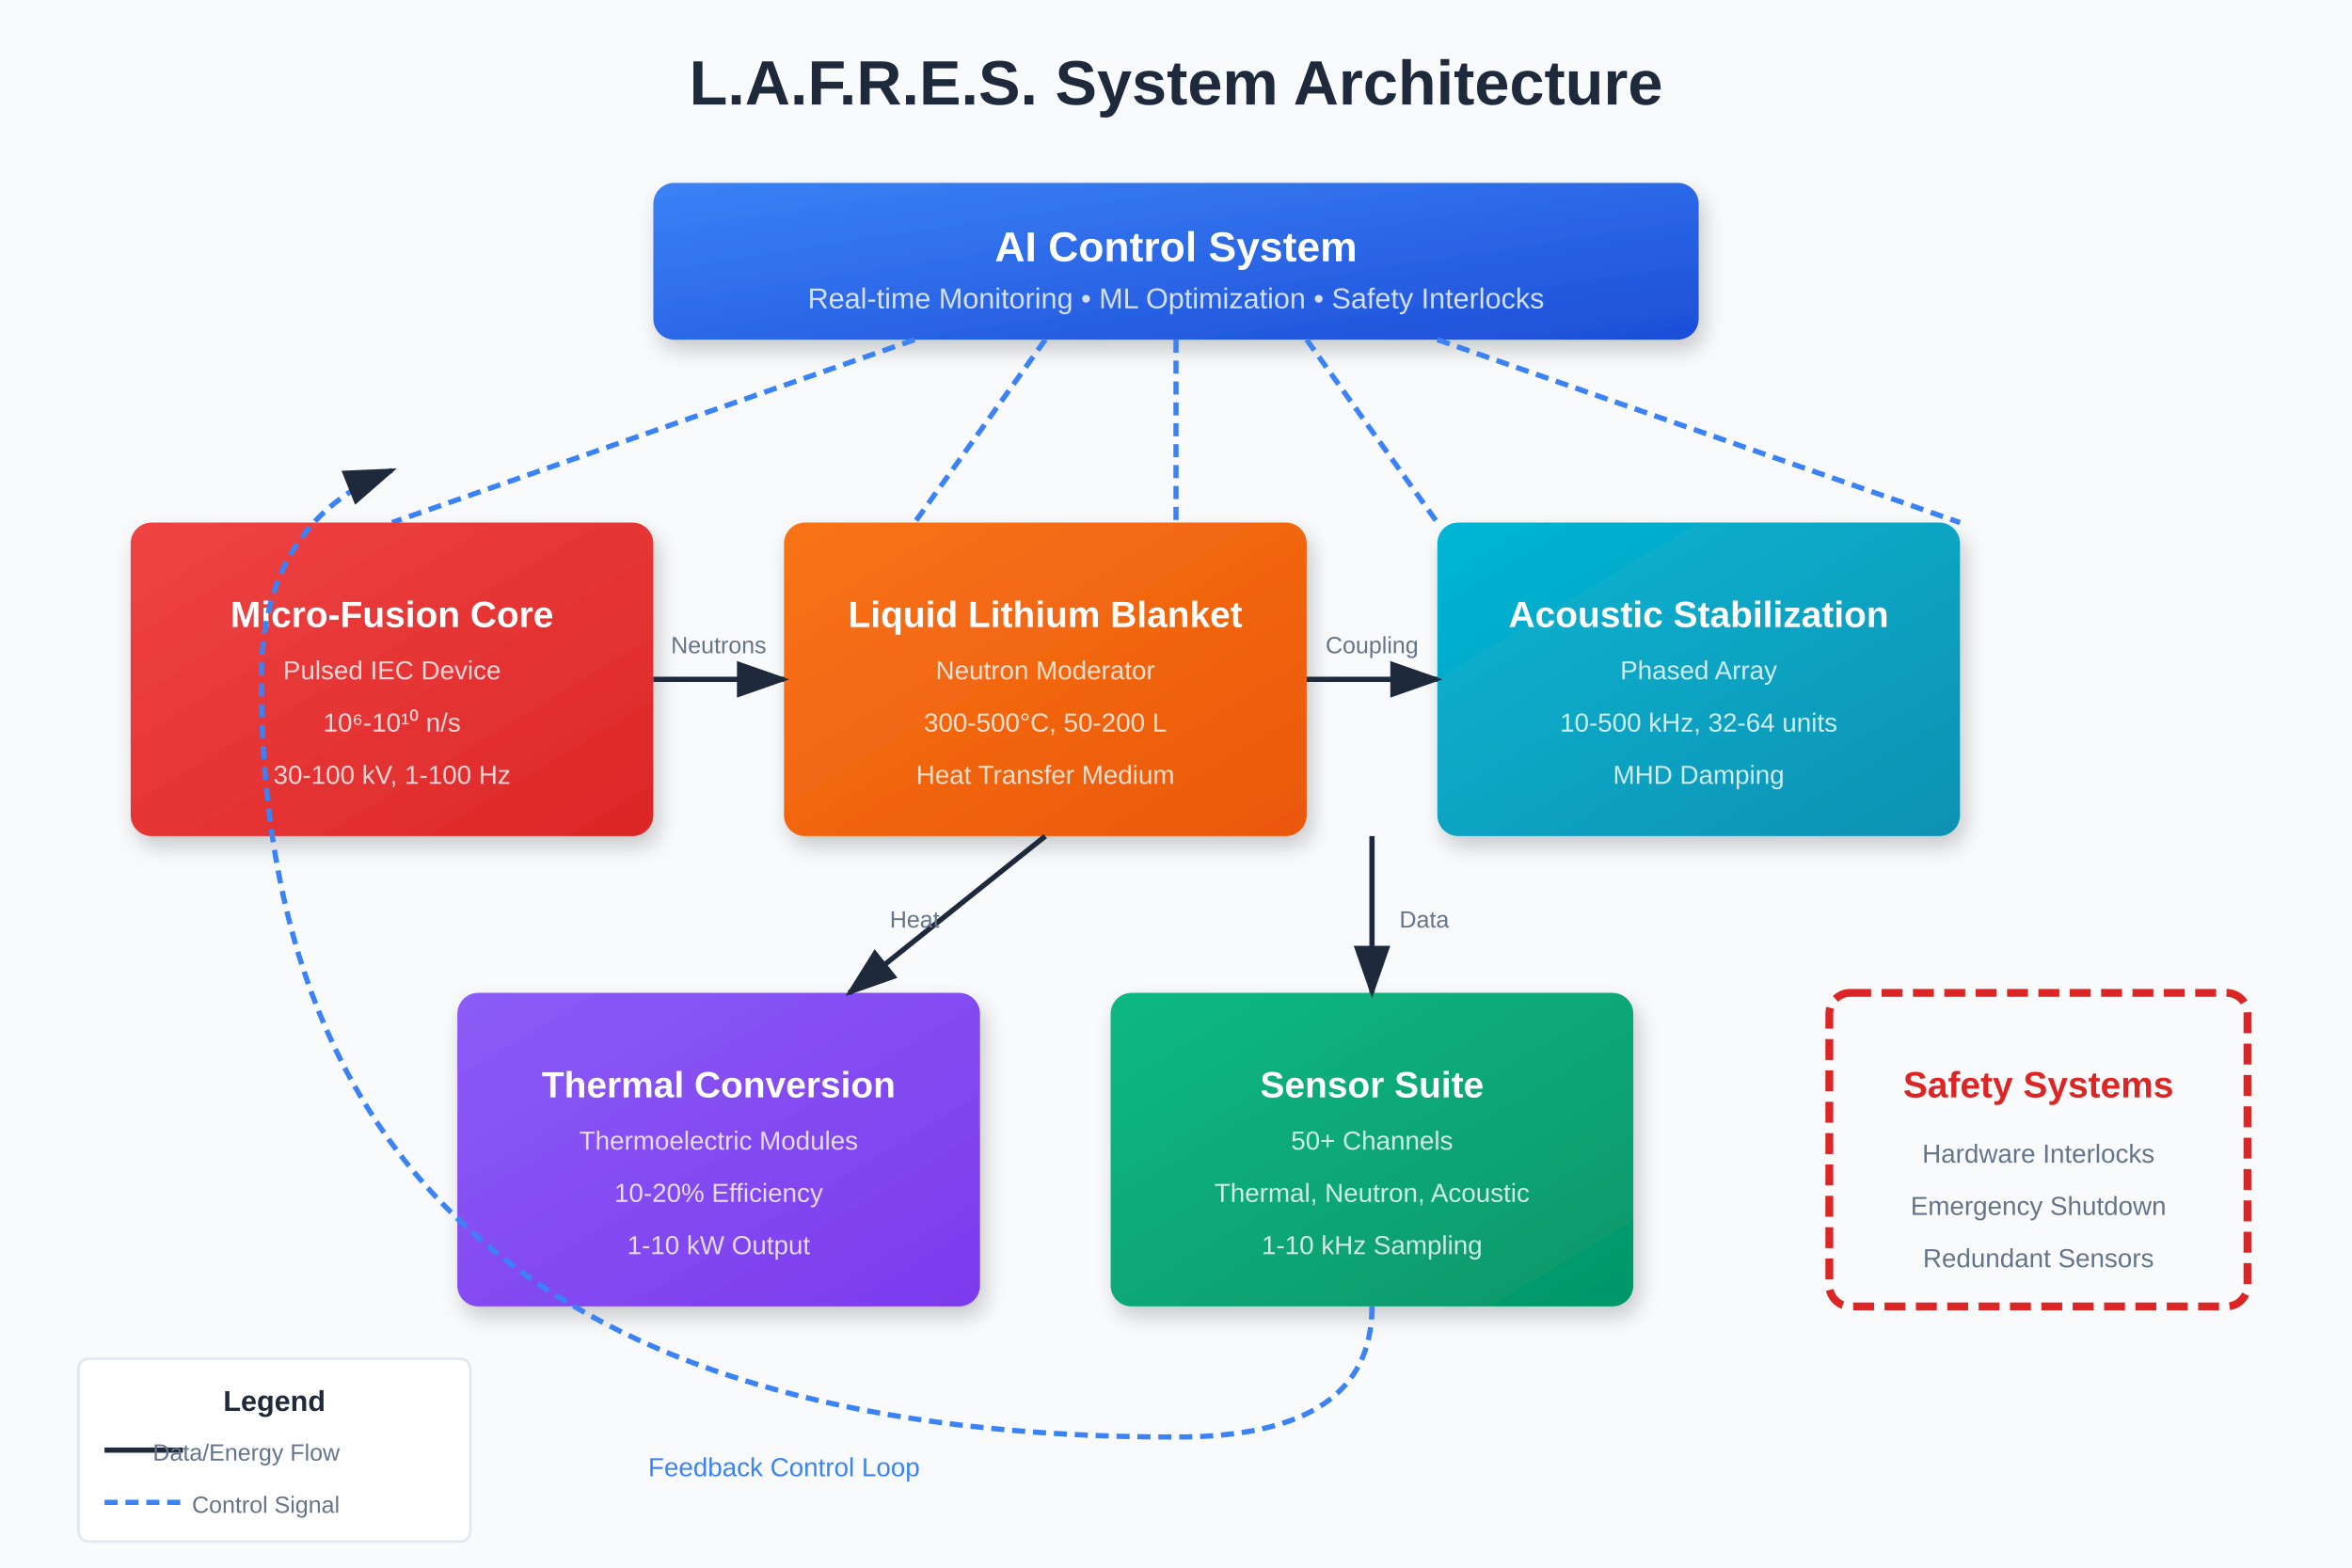
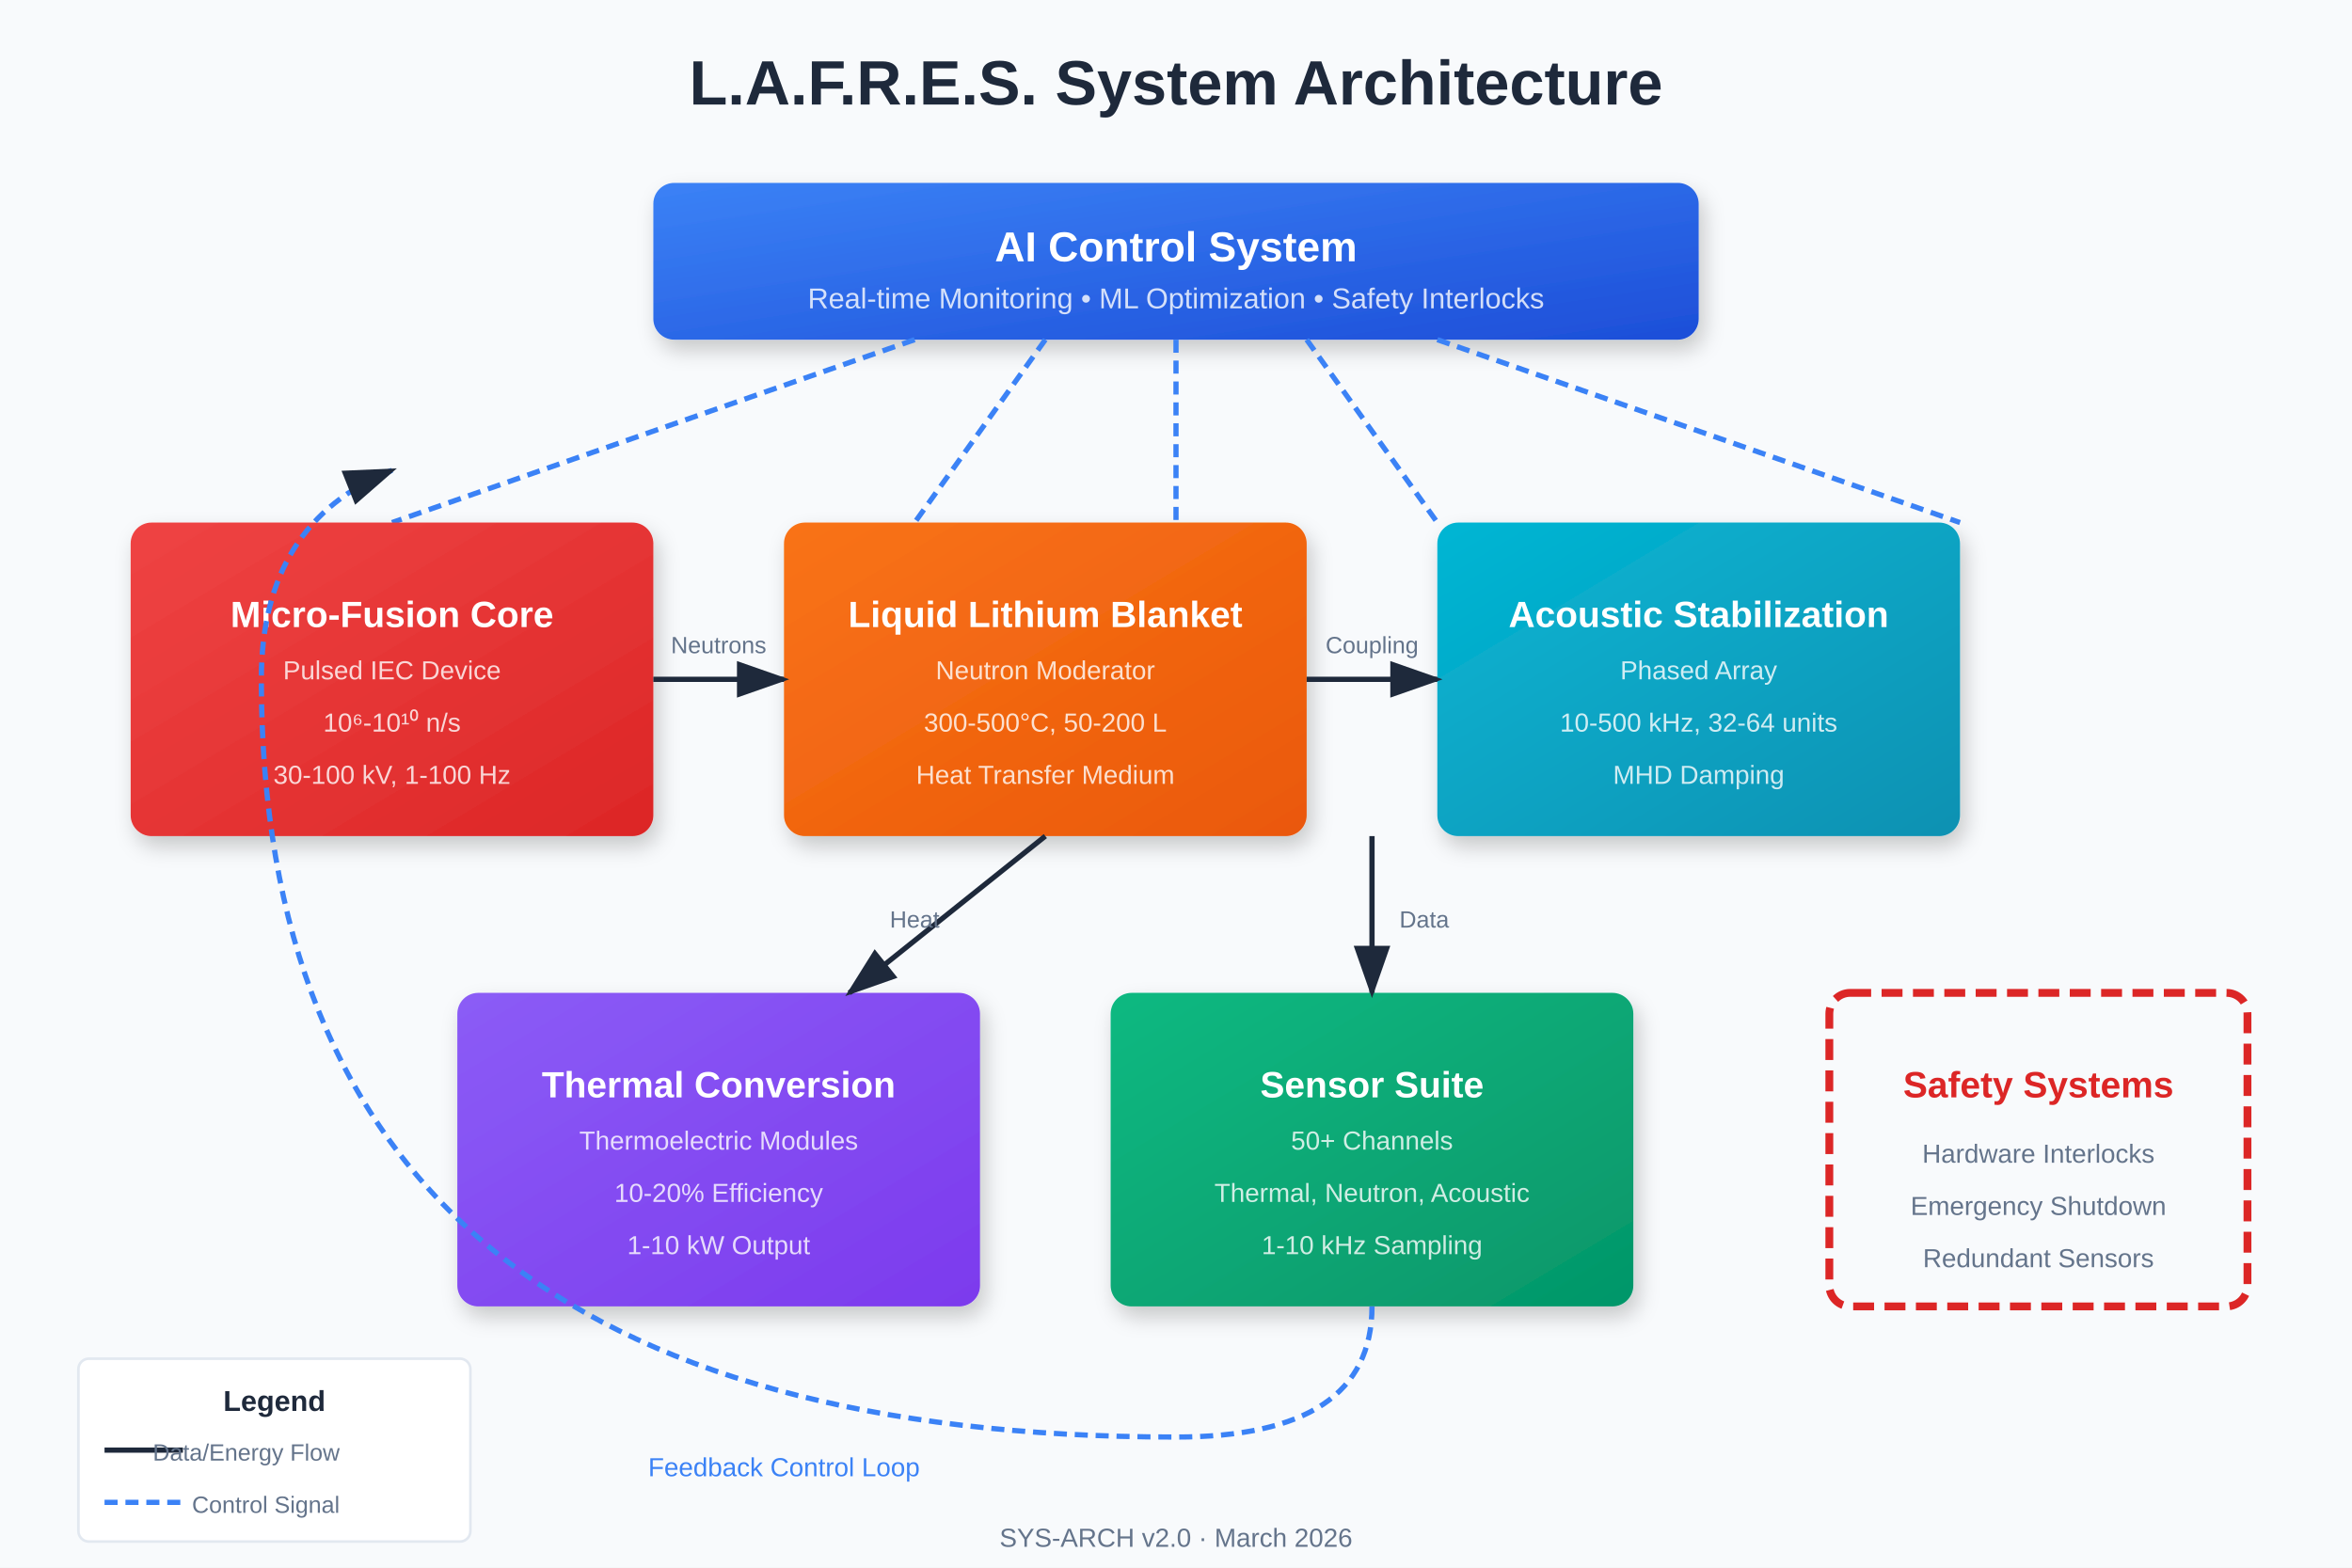
<svg xmlns="http://www.w3.org/2000/svg" viewBox="0 0 900 600">
  <defs>
    <linearGradient id="blueGrad" x1="0%" y1="0%" x2="100%" y2="100%">
      <stop offset="0%" style="stop-color:#3b82f6" />
      <stop offset="100%" style="stop-color:#1d4ed8" />
    </linearGradient>
    <linearGradient id="cyanGrad" x1="0%" y1="0%" x2="100%" y2="100%">
      <stop offset="0%" style="stop-color:#06b6d4" />
      <stop offset="100%" style="stop-color:#0891b2" />
    </linearGradient>
    <linearGradient id="orangeGrad" x1="0%" y1="0%" x2="100%" y2="100%">
      <stop offset="0%" style="stop-color:#f97316" />
      <stop offset="100%" style="stop-color:#ea580c" />
    </linearGradient>
    <linearGradient id="purpleGrad" x1="0%" y1="0%" x2="100%" y2="100%">
      <stop offset="0%" style="stop-color:#8b5cf6" />
      <stop offset="100%" style="stop-color:#7c3aed" />
    </linearGradient>
    <linearGradient id="greenGrad" x1="0%" y1="0%" x2="100%" y2="100%">
      <stop offset="0%" style="stop-color:#10b981" />
      <stop offset="100%" style="stop-color:#059669" />
    </linearGradient>
    <linearGradient id="redGrad" x1="0%" y1="0%" x2="100%" y2="100%">
      <stop offset="0%" style="stop-color:#ef4444" />
      <stop offset="100%" style="stop-color:#dc2626" />
    </linearGradient>
    <filter id="shadow" x="-20%" y="-20%" width="140%" height="140%">
      <feDropShadow dx="2" dy="4" stdDeviation="4" flood-opacity="0.2" />
    </filter>
  </defs>
  <rect width="900" height="600" fill="#f8fafc" />
  <text x="450" y="40" font-family="Arial, sans-serif" font-size="24" font-weight="bold" fill="#1e293b" text-anchor="middle">L.A.F.R.E.S. System Architecture</text>
  <rect x="250" y="70" width="400" height="60" rx="8" fill="url(#blueGrad)" filter="url(#shadow)" />
  <text x="450" y="100" font-family="Arial, sans-serif" font-size="16" font-weight="bold" fill="white" text-anchor="middle">AI Control System</text>
  <text x="450" y="118" font-family="Arial, sans-serif" font-size="11" fill="rgba(255,255,255,0.8)" text-anchor="middle">Real-time Monitoring • ML Optimization • Safety Interlocks</text>
  <line x1="350" y1="130" x2="150" y2="200" stroke="#3b82f6" stroke-width="2" stroke-dasharray="5,3" />
  <line x1="400" y1="130" x2="350" y2="200" stroke="#3b82f6" stroke-width="2" stroke-dasharray="5,3" />
  <line x1="450" y1="130" x2="450" y2="200" stroke="#3b82f6" stroke-width="2" stroke-dasharray="5,3" />
  <line x1="500" y1="130" x2="550" y2="200" stroke="#3b82f6" stroke-width="2" stroke-dasharray="5,3" />
  <line x1="550" y1="130" x2="750" y2="200" stroke="#3b82f6" stroke-width="2" stroke-dasharray="5,3" />
  <rect x="50" y="200" width="200" height="120" rx="8" fill="url(#redGrad)" filter="url(#shadow)" />
  <text x="150" y="240" font-family="Arial, sans-serif" font-size="14" font-weight="bold" fill="white" text-anchor="middle">Micro-Fusion Core</text>
  <text x="150" y="260" font-family="Arial, sans-serif" font-size="10" fill="rgba(255,255,255,0.8)" text-anchor="middle">Pulsed IEC Device</text>
  <text x="150" y="280" font-family="Arial, sans-serif" font-size="10" fill="rgba(255,255,255,0.8)" text-anchor="middle">10⁶-10¹⁰ n/s</text>
  <text x="150" y="300" font-family="Arial, sans-serif" font-size="10" fill="rgba(255,255,255,0.8)" text-anchor="middle">30-100 kV, 1-100 Hz</text>
  <rect x="300" y="200" width="200" height="120" rx="8" fill="url(#orangeGrad)" filter="url(#shadow)" />
  <text x="400" y="240" font-family="Arial, sans-serif" font-size="14" font-weight="bold" fill="white" text-anchor="middle">Liquid Lithium Blanket</text>
  <text x="400" y="260" font-family="Arial, sans-serif" font-size="10" fill="rgba(255,255,255,0.8)" text-anchor="middle">Neutron Moderator</text>
  <text x="400" y="280" font-family="Arial, sans-serif" font-size="10" fill="rgba(255,255,255,0.8)" text-anchor="middle">300-500°C, 50-200 L</text>
  <text x="400" y="300" font-family="Arial, sans-serif" font-size="10" fill="rgba(255,255,255,0.8)" text-anchor="middle">Heat Transfer Medium</text>
  <rect x="550" y="200" width="200" height="120" rx="8" fill="url(#cyanGrad)" filter="url(#shadow)" />
  <text x="650" y="240" font-family="Arial, sans-serif" font-size="14" font-weight="bold" fill="white" text-anchor="middle">Acoustic Stabilization</text>
  <text x="650" y="260" font-family="Arial, sans-serif" font-size="10" fill="rgba(255,255,255,0.8)" text-anchor="middle">Phased Array</text>
  <text x="650" y="280" font-family="Arial, sans-serif" font-size="10" fill="rgba(255,255,255,0.8)" text-anchor="middle">10-500 kHz, 32-64 units</text>
  <text x="650" y="300" font-family="Arial, sans-serif" font-size="10" fill="rgba(255,255,255,0.8)" text-anchor="middle">MHD Damping</text>
  <path d="M250 260 L300 260" stroke="#1e293b" stroke-width="2" marker-end="url(#arrowhead)" />
  <path d="M500 260 L550 260" stroke="#1e293b" stroke-width="2" marker-end="url(#arrowhead)" />
  <defs>
    <marker id="arrowhead" markerWidth="10" markerHeight="7" refX="9" refY="3.5" orient="auto">
      <polygon points="0 0, 10 3.5, 0 7" fill="#1e293b" />
    </marker>
  </defs>
  <text x="275" y="250" font-family="Arial, sans-serif" font-size="9" fill="#64748b" text-anchor="middle">Neutrons</text>
  <text x="525" y="250" font-family="Arial, sans-serif" font-size="9" fill="#64748b" text-anchor="middle">Coupling</text>
  <rect x="175" y="380" width="200" height="120" rx="8" fill="url(#purpleGrad)" filter="url(#shadow)" />
  <text x="275" y="420" font-family="Arial, sans-serif" font-size="14" font-weight="bold" fill="white" text-anchor="middle">Thermal Conversion</text>
  <text x="275" y="440" font-family="Arial, sans-serif" font-size="10" fill="rgba(255,255,255,0.8)" text-anchor="middle">Thermoelectric Modules</text>
  <text x="275" y="460" font-family="Arial, sans-serif" font-size="10" fill="rgba(255,255,255,0.8)" text-anchor="middle">10-20% Efficiency</text>
  <text x="275" y="480" font-family="Arial, sans-serif" font-size="10" fill="rgba(255,255,255,0.8)" text-anchor="middle">1-10 kW Output</text>
  <rect x="425" y="380" width="200" height="120" rx="8" fill="url(#greenGrad)" filter="url(#shadow)" />
  <text x="525" y="420" font-family="Arial, sans-serif" font-size="14" font-weight="bold" fill="white" text-anchor="middle">Sensor Suite</text>
  <text x="525" y="440" font-family="Arial, sans-serif" font-size="10" fill="rgba(255,255,255,0.8)" text-anchor="middle">50+ Channels</text>
  <text x="525" y="460" font-family="Arial, sans-serif" font-size="10" fill="rgba(255,255,255,0.8)" text-anchor="middle">Thermal, Neutron, Acoustic</text>
  <text x="525" y="480" font-family="Arial, sans-serif" font-size="10" fill="rgba(255,255,255,0.8)" text-anchor="middle">1-10 kHz Sampling</text>
  <path d="M400 320 L325 380" stroke="#1e293b" stroke-width="2" marker-end="url(#arrowhead)" />
  <text x="350" y="355" font-family="Arial, sans-serif" font-size="9" fill="#64748b" text-anchor="middle">Heat</text>
  <path d="M525 320 L525 380" stroke="#1e293b" stroke-width="2" marker-end="url(#arrowhead)" />
  <text x="545" y="355" font-family="Arial, sans-serif" font-size="9" fill="#64748b" text-anchor="middle">Data</text>
  <rect x="700" y="380" width="160" height="120" rx="8" fill="none" stroke="#dc2626" stroke-width="3" stroke-dasharray="8,4" />
  <text x="780" y="420" font-family="Arial, sans-serif" font-size="14" font-weight="bold" fill="#dc2626" text-anchor="middle">Safety Systems</text>
  <text x="780" y="445" font-family="Arial, sans-serif" font-size="10" fill="#64748b" text-anchor="middle">Hardware Interlocks</text>
  <text x="780" y="465" font-family="Arial, sans-serif" font-size="10" fill="#64748b" text-anchor="middle">Emergency Shutdown</text>
  <text x="780" y="485" font-family="Arial, sans-serif" font-size="10" fill="#64748b" text-anchor="middle">Redundant Sensors</text>
  <path d="M525 500 Q 525 550 450 550 Q 100 550 100 260 Q 100 200 150 180" stroke="#3b82f6" stroke-width="2" fill="none" stroke-dasharray="5,3" marker-end="url(#arrowhead)" />
  <text x="300" y="565" font-family="Arial, sans-serif" font-size="10" fill="#3b82f6" text-anchor="middle">Feedback Control Loop</text>
  <rect x="30" y="520" width="150" height="70" rx="4" fill="white" stroke="#e2e8f0" stroke-width="1" />
  <text x="105" y="540" font-family="Arial, sans-serif" font-size="11" font-weight="bold" fill="#1e293b" text-anchor="middle">Legend</text>
  <line x1="40" y1="555" x2="70" y2="555" stroke="#1e293b" stroke-width="2" />
  <text x="130" y="559" font-family="Arial, sans-serif" font-size="9" fill="#64748b" text-anchor="end">Data/Energy Flow</text>
  <line x1="40" y1="575" x2="70" y2="575" stroke="#3b82f6" stroke-width="2" stroke-dasharray="5,3" />
  <text x="130" y="579" font-family="Arial, sans-serif" font-size="9" fill="#64748b" text-anchor="end">Control Signal</text>
+   <text x="450" y="592" font-family="Arial, sans-serif" font-size="10" fill="#64748b" text-anchor="middle">SYS-ARCH v2.0 · March 2026</text>
</svg>
